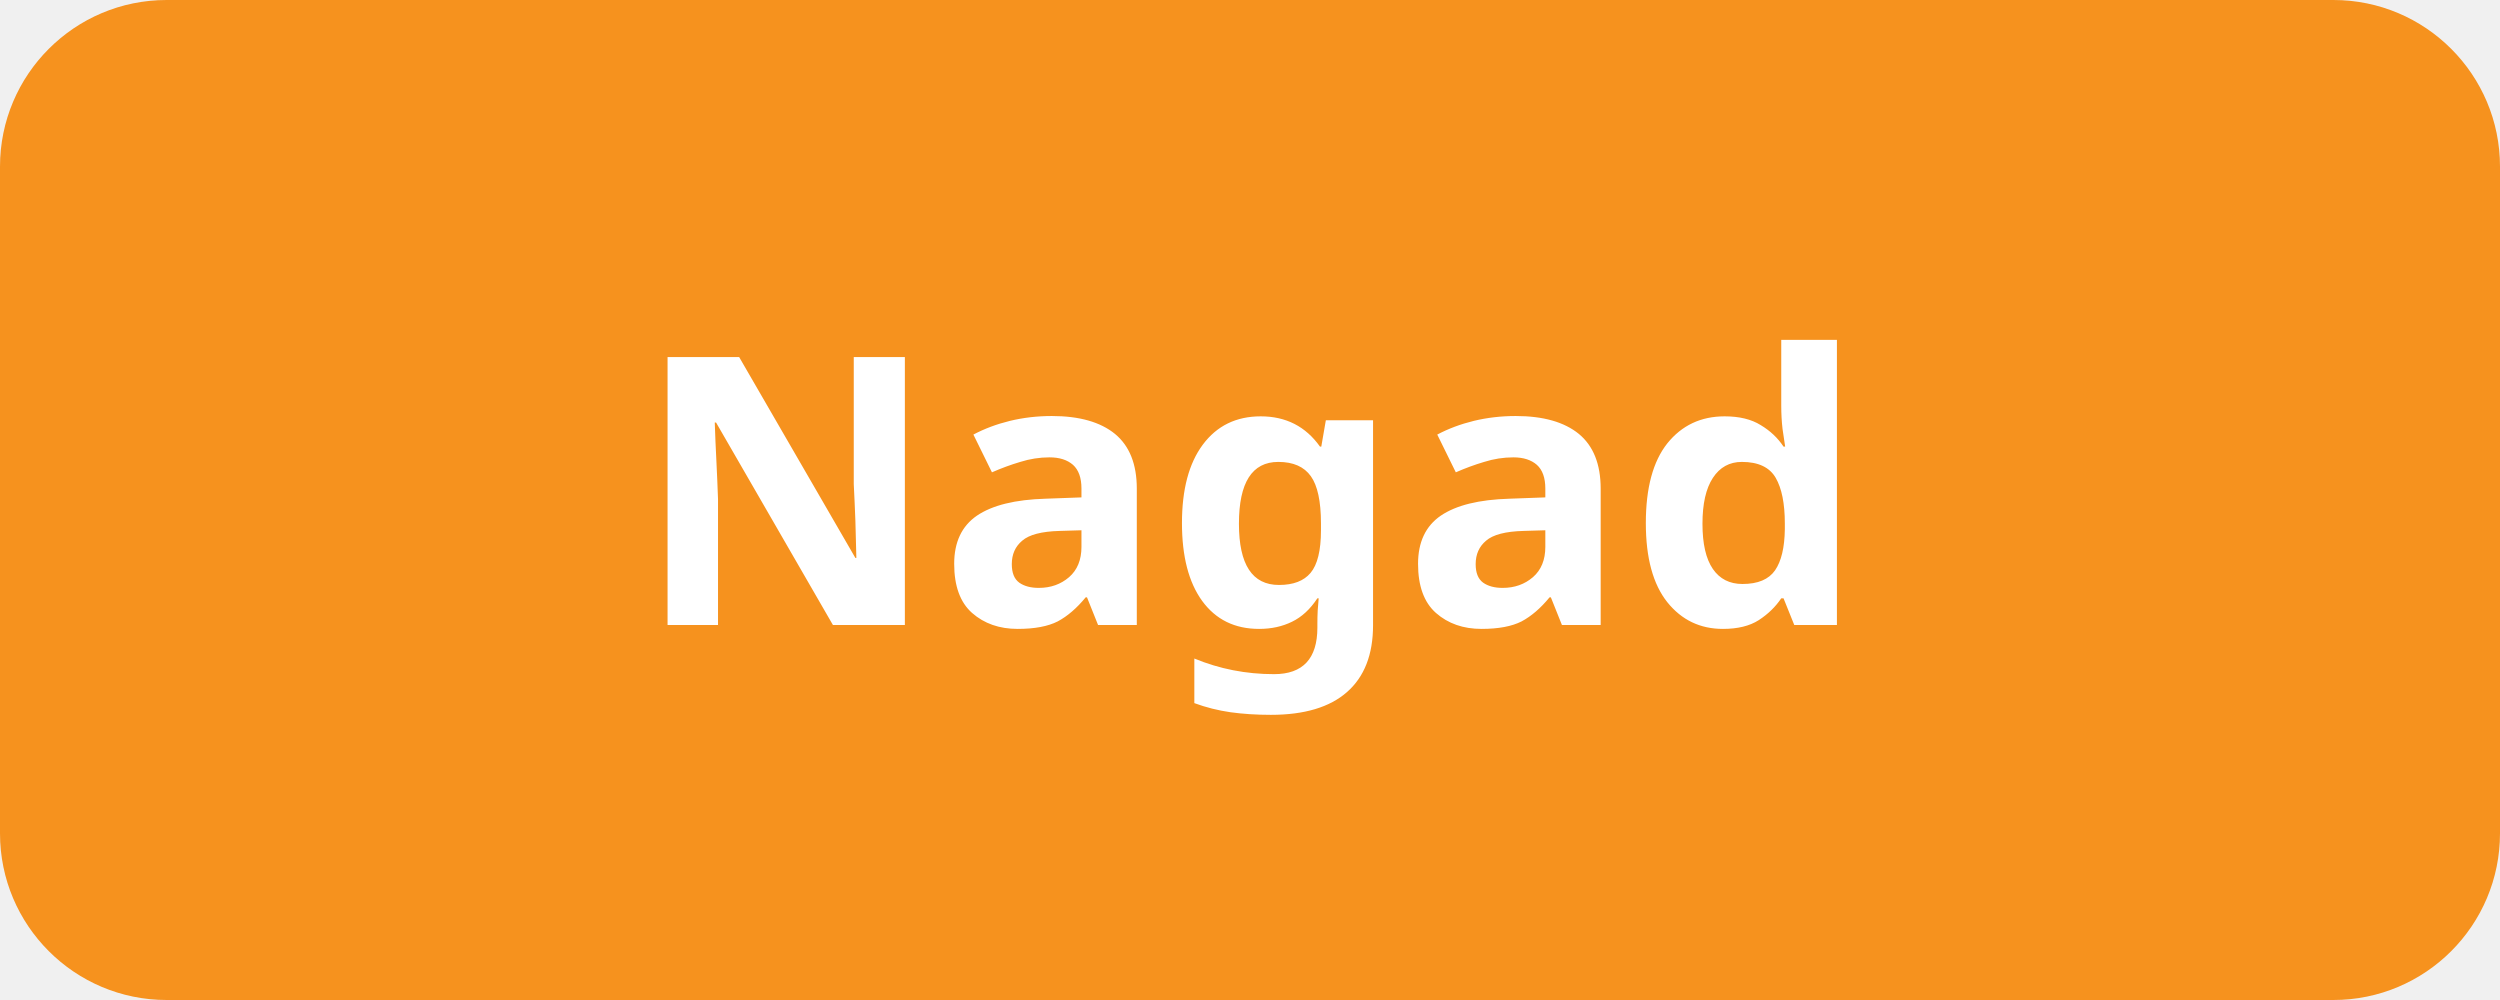
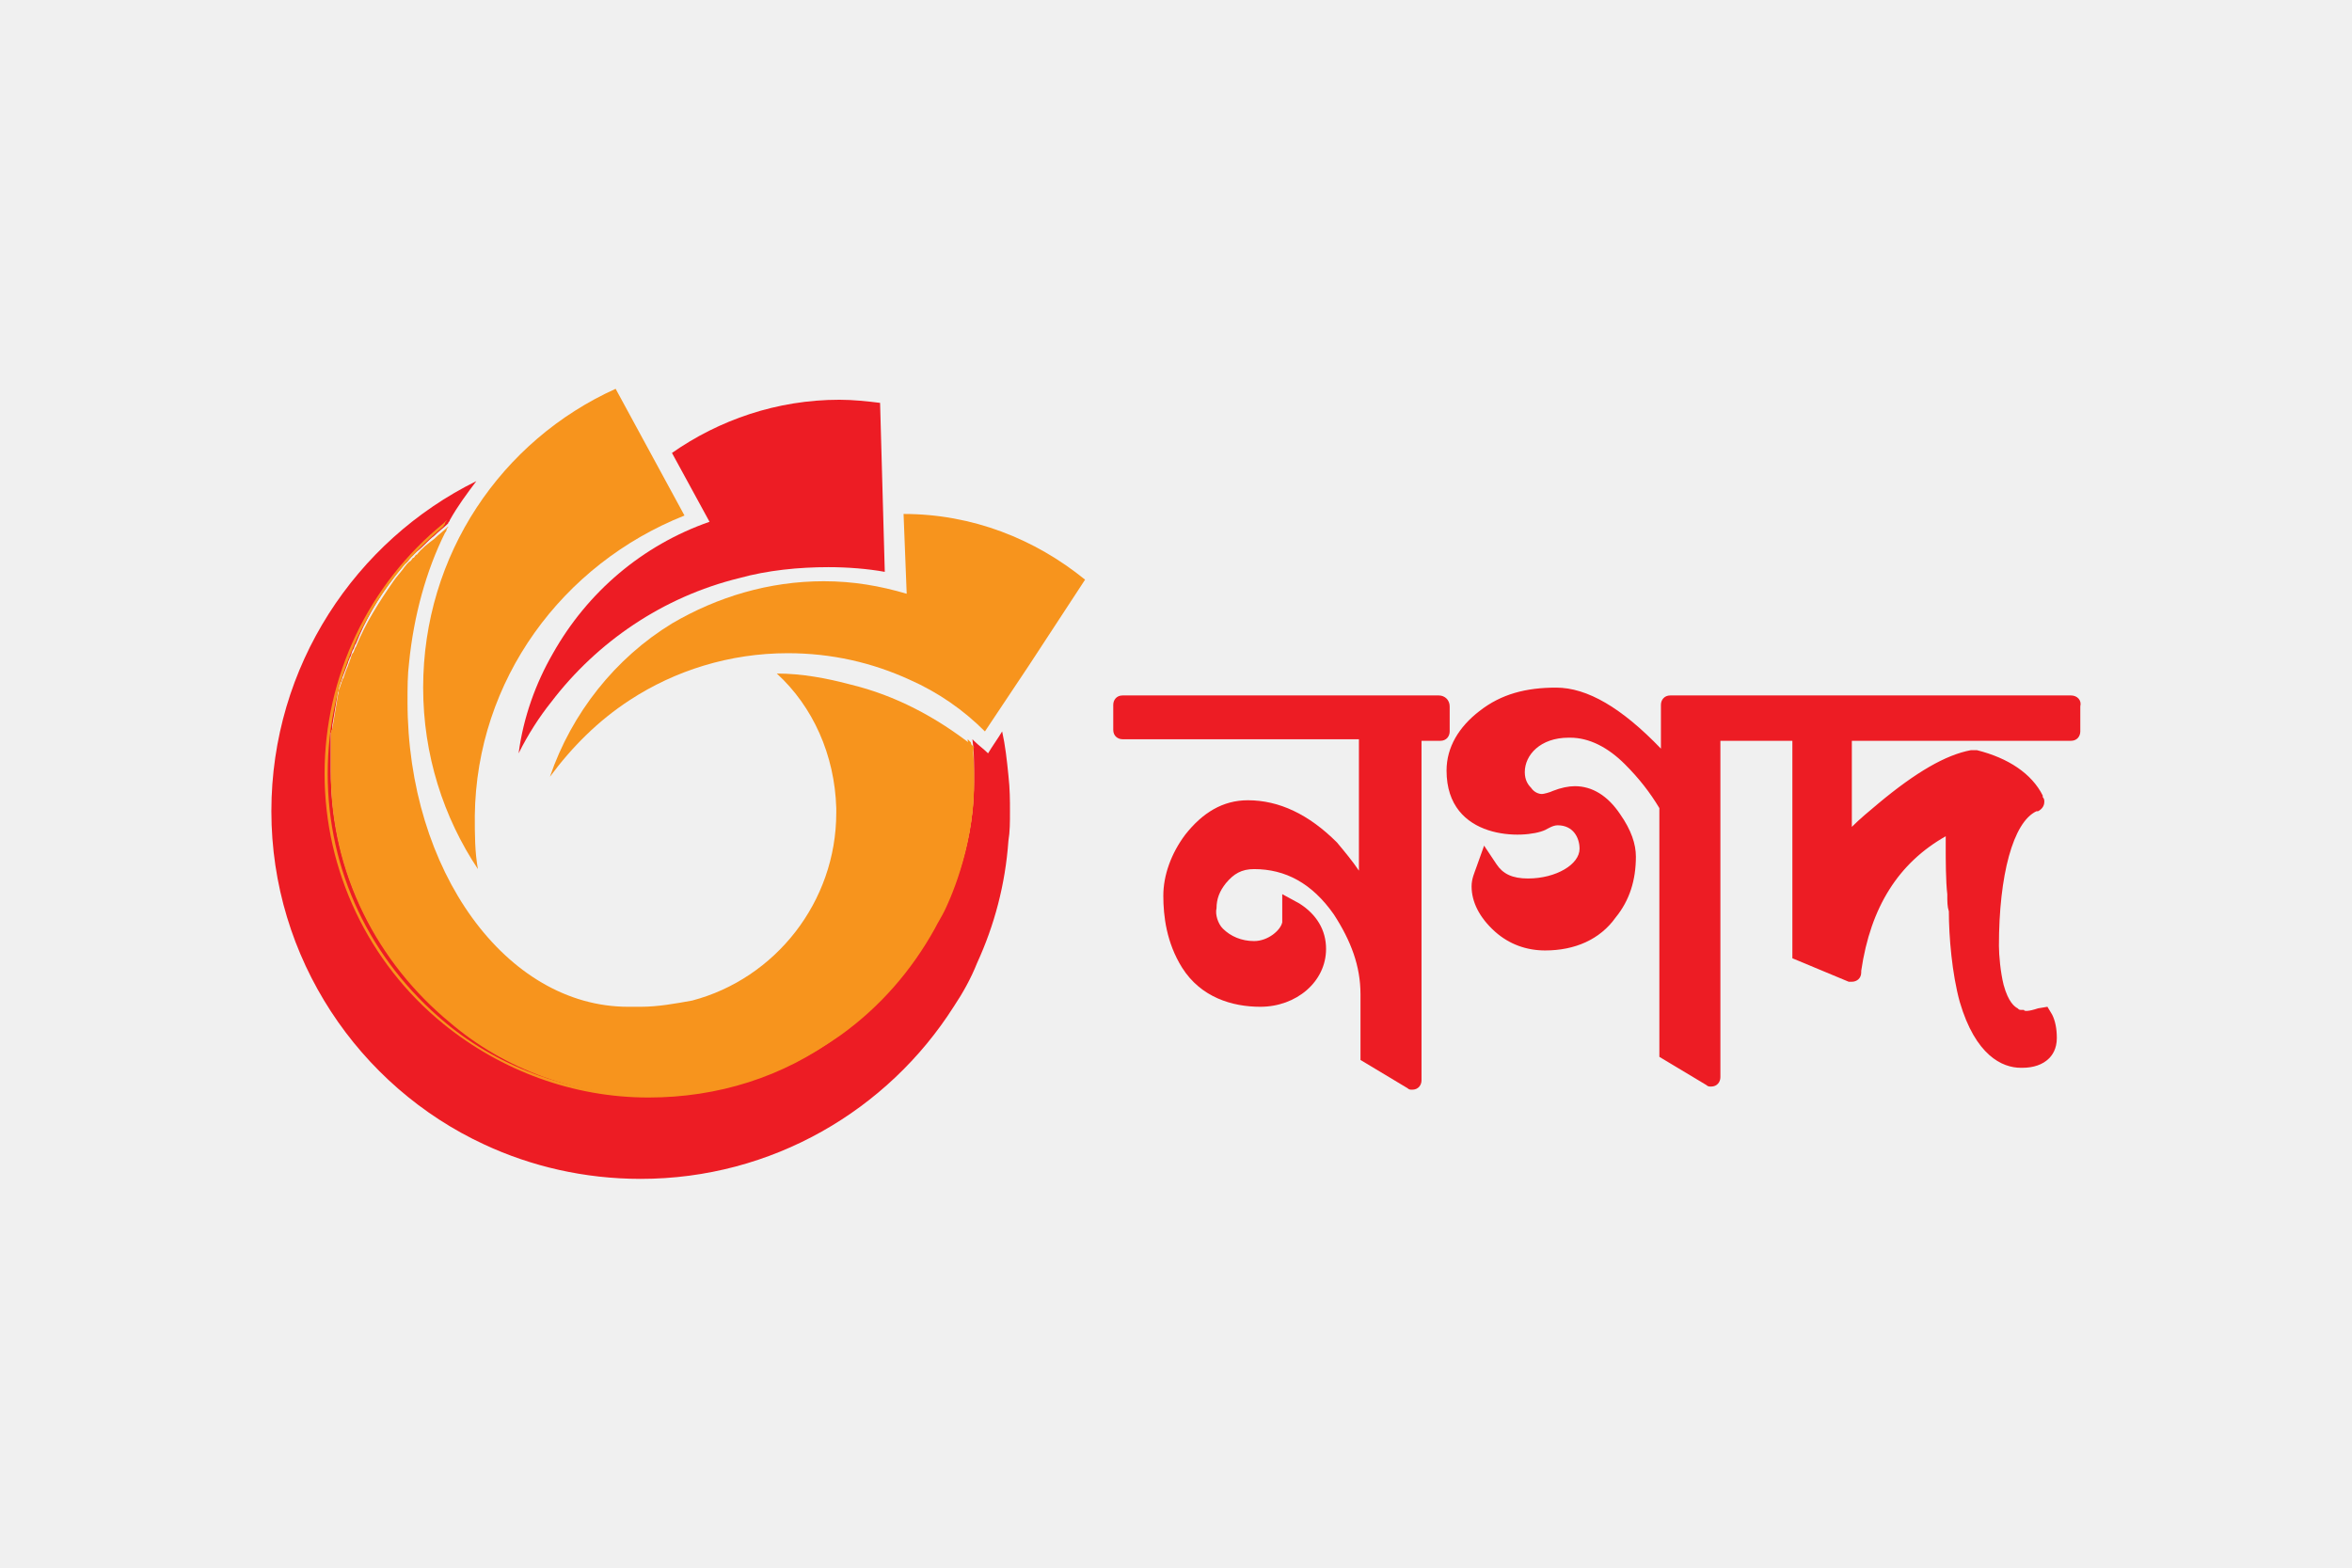
- <svg xmlns="http://www.w3.org/2000/svg" viewBox="0 0 120 48" role="img" aria-label="Nagad">
-   <rect width="120" height="48" rx="8" fill="#F6921E" />
-   <text x="60" y="30" text-anchor="middle" fill="#fff" font-family="system-ui, sans-serif" font-size="18" font-weight="700">Nagad</text>
+ <svg xmlns="http://www.w3.org/2000/svg" height="800" width="1200" xml:space="preserve" y="0" x="0" id="Layer_1" version="1.1" viewBox="-45 -32.758 390 196.549">
+   <style id="style1431" type="text/css">.st0{fill:#eb2329}.st1{fill:#f89621}</style>
+   <style type="text/css" id="style1431-6">.st0{fill:#eb2329}.st1{fill:#f89621}</style>
+   <style type="text/css" id="style1384">.st0{fill:#ed1c24}.st1{fill:#f7941d}</style>
+   <g transform="translate(-1266.194 -110.295) scale(2.59472)" id="g1438">
+     <g id="g1406" transform="translate(481.988 41.407)">
+       <g id="g1390">
+         <path id="path1386" d="M80.6 20.7H60.4c-.4 0-.6.3-.6.6v1.6c0 .4.3.6.6.6h15.1v8.4c-.4-.6-.9-1.2-1.4-1.8-1.8-1.8-3.7-2.7-5.7-2.7-1.6 0-2.9.8-4 2.2-.9 1.2-1.4 2.6-1.4 3.9 0 1.3.2 3 1.2 4.6 1.2 1.9 3.2 2.5 5 2.5 2.3 0 4.2-1.6 4.2-3.7 0-1.2-.6-2.2-1.7-2.9l-1.1-.6v1.8c-.1.5-.9 1.2-1.8 1.2-.8 0-1.5-.3-2-.8-.3-.3-.5-.9-.4-1.3 0-.6.2-1.1.6-1.6.5-.6 1-.9 1.8-.9 2 0 3.7.9 5.1 2.9 1.1 1.7 1.7 3.3 1.7 5.1V44l3 1.8c.1.1.2.1.3.1.4 0 .6-.3.6-.6V23.6h1.2c.4 0 .6-.3.6-.6v-1.6c0-.4-.3-.7-.7-.7z" class="st0" fill="#ed1c24" />
+         <path id="path1388" d="M121 20.7H95.4c-.4 0-.6.3-.6.6v2.8c-2.5-2.6-4.7-3.9-6.7-3.9-1.9 0-3.5.4-4.9 1.5-1.3 1-2.1 2.3-2.1 3.8 0 4.5 5 4.4 6.3 3.8.2-.1.5-.3.8-.3 1 0 1.4.8 1.4 1.5 0 1-1.5 1.9-3.3 1.9-1 0-1.6-.3-2-.9l-.8-1.2-.5 1.4c-.1.3-.3.7-.3 1.2 0 1 .5 2 1.5 2.9.9.8 2 1.2 3.2 1.2 1.9 0 3.5-.7 4.5-2.1.9-1.1 1.3-2.4 1.3-3.9 0-.8-.3-1.7-1-2.7-.8-1.2-1.8-1.8-2.9-1.8-.4 0-.9.1-1.4.3-.2.1-.6.2-.7.2-.2 0-.5-.1-.7-.4-.2-.2-.4-.5-.4-1 0-1.1 1-2.2 2.8-2.2h.1c1.2 0 2.4.6 3.5 1.7.9.9 1.6 1.8 2.2 2.8v15.9l3 1.8c.1.1.2.1.3.1.4 0 .6-.3.6-.6V23.6h4.6v13.9l3.6 1.5h.2c.3 0 .6-.2.6-.6v-.1c.6-4.1 2.4-6.9 5.4-8.6v.8c0 .6 0 2.1.1 2.9 0 .5 0 .8.1 1.1 0 1.6.2 4 .7 5.8 1 3.4 2.7 4.2 3.9 4.2h.1c.7 0 1.3-.2 1.7-.6.2-.2.5-.6.5-1.3 0-.6-.1-1.1-.3-1.5l-.3-.5-.6.1c-.6.2-.9.2-.9.1h-.1c-.2 0-.2 0-.3-.1-.2-.1-.6-.4-.9-1.5-.2-.8-.3-1.9-.3-2.5 0-4.5.9-7.9 2.4-8.6h.1c.2-.1.4-.3.4-.6 0-.1 0-.2-.1-.3v-.1c-.7-1.4-2.2-2.4-4.2-2.9h-.4c-1.6.3-3.5 1.4-5.9 3.4-.6.5-1.2 1-1.7 1.5v-5.5h14c.4 0 .6-.3.6-.6v-1.6c.1-.4-.2-.7-.6-.7z" class="st0" fill="#ed1c24" />
+       </g>
+       <path id="path1392" d="M53.2 28.1c0 .7 0 1.3-.1 1.9-.2 2.8-.9 5.4-2 7.8-.4 1-.9 1.9-1.5 2.8-4.2 6.6-11.6 11-20 11-3.6 0-7-.8-10-2.2C11.6 45.7 6 37.5 6 28.1 6 18.8 11.4 10.8 19.1 7c-.6.8-1.2 1.6-1.7 2.5 0 .1-.1.1-.1.2-.3.3-.6.5-.9.8-.4.3-.7.7-1.1 1l-.2.2-.2.2c-.1.1-.2.3-.4.4-.2.3-.5.6-.7.9-1 1.3-1.8 2.7-2.4 4.2-.1.1-.1.3-.2.4-.1.2-.1.4-.2.5 0 .1-.1.2-.1.3-.1.3-.2.5-.3.8-.1.2-.1.4-.2.5 0 .1-.1.2-.1.3 0 .2-.1.4-.1.6l-.3 1.8c0 .2 0 .3-.1.5v2.4c0 6.4 2.9 12.2 7.6 15.9 3.6 2.9 8.1 4.7 13 4.7 4.5 0 8.6-1.4 12-3.9 2.5-1.8 4.5-4.1 6-6.8.2-.4.4-.7.6-1.1 1.2-2.5 1.9-5.2 1.9-8.1v-.7c0-.7 0-1.3-.1-2l.1.1c.3.3.6.5.9.8.3-.5.6-.9.9-1.4.2.9.3 1.8.4 2.8.1.9.1 1.6.1 2.3z" class="st0" fill="#ed1c24" />
+       <path id="path1394" d="M32.4 9.2L28 1.1c-7.3 3.3-12.3 10.6-12.3 19.1 0 4.3 1.3 8.3 3.5 11.6-.2-1.1-.2-2.2-.2-3.4.1-8.7 5.6-16.1 13.4-19.2z" class="st1" fill="#f7941d" />
+       <path id="path1396" d="M35.9 13.2c1.8-.5 3.8-.7 5.7-.7 1.2 0 2.5.1 3.6.3l-.1-3.6-.2-7.2c-.8-.1-1.7-.2-2.6-.2-4 0-7.7 1.3-10.7 3.4L34 9.6c-4.3 1.5-7.8 4.5-10 8.4-1.1 1.9-1.9 4.1-2.2 6.4.6-1.2 1.3-2.3 2.1-3.3 2.9-3.8 7.1-6.7 12-7.9z" class="st0" fill="#ed1c24" />
+       <path id="path1398" d="M46.4 9.1l.2 5.1c-1.7-.5-3.4-.8-5.3-.8-3.5 0-6.8 1-9.7 2.7-3.6 2.2-6.4 5.7-7.8 9.8 1.4-1.9 3.1-3.6 5.1-4.9 2.9-1.9 6.4-3 10.1-3 2.8 0 5.4.6 7.8 1.7 1.8.8 3.4 1.9 4.8 3.3l2.8-4.2 3.6-5.5c-3.2-2.6-7.2-4.2-11.6-4.2z" class="st1" fill="#f7941d" />
+       <path id="path1400" d="M50.9 25.7v.7c0 4.2-1.7 7.7-1.9 8.1-.2.4-.4.7-.6 1.1-1.5 2.7-3.5 5-6 6.8-3.4 2.4-7.5 3.9-12 3.9-4.9 0-9.5-1.7-13-4.7-4.6-3.8-7.6-9.5-7.6-15.9v-2.4c0-.2 0-.3.1-.5l.3-1.8c0-.2.1-.4.1-.6 0-.1.1-.2.1-.3.1-.2.1-.4.2-.5.1-.3.2-.6.3-.8 0-.1.1-.2.1-.3.1-.2.1-.4.2-.5.1-.1.1-.3.2-.4.6-1.5 1.5-2.9 2.4-4.2.2-.3.5-.6.7-.9.1-.1.2-.3.4-.4.1-.1.1-.2.2-.2.1-.1.1-.2.2-.2.3-.4.7-.7 1.1-1 .3-.3.6-.5.9-.8 0 .1-.1.1-.1.2s-.1.2-.1.2c-1.2 2.4-2 5.3-2.3 8.3-.1.8-.1 1.6-.1 2.5 0 10.8 6.3 19.5 14.1 19.5h.8c1.1 0 2.2-.2 3.3-.4 5.3-1.4 9.2-6.3 9.2-12v-.3c-.1-3.4-1.5-6.5-3.8-8.6 1.6 0 3.2.3 4.7.7 2.9.7 5.5 2.1 7.8 3.9l.1.1c-.1.4 0 1.1 0 1.7z" class="st1" fill="#f7941d" />
+       <g id="g1404">
+         <path id="path1402" d="M50.9 25.7v.7c0 4.4-2 8.2-2 8.2-.2.4-.4.7-.6 1.1-1.5 2.7-3.6 5-6.1 6.8-3.5 2.6-7.7 3.9-12.1 3.9-4.8 0-9.4-1.7-13.1-4.7-4.8-3.9-7.6-9.8-7.6-16 0-6.2 2.8-12.1 7.6-16l.2-.2c0 .1-.1.1-.1.2s-.1.1-.1.2c-4.7 3.9-7.4 9.6-7.4 15.8 0 6.2 2.7 11.9 7.5 15.9 3.6 3 8.3 4.6 13 4.6 4.3 0 8.5-1.3 12-3.9 2.5-1.8 4.5-4.1 6-6.8.2-.4.4-.7.5-1.1 0 0 2-3.7 2-8.1v-.7c0-.7 0-1.3-.1-2v-.1l.1.1.1.1c.2.8.2 1.4.2 2z" class="st1" fill="#f7941d" />
+       </g>
+     </g>
+   </g>
</svg>
